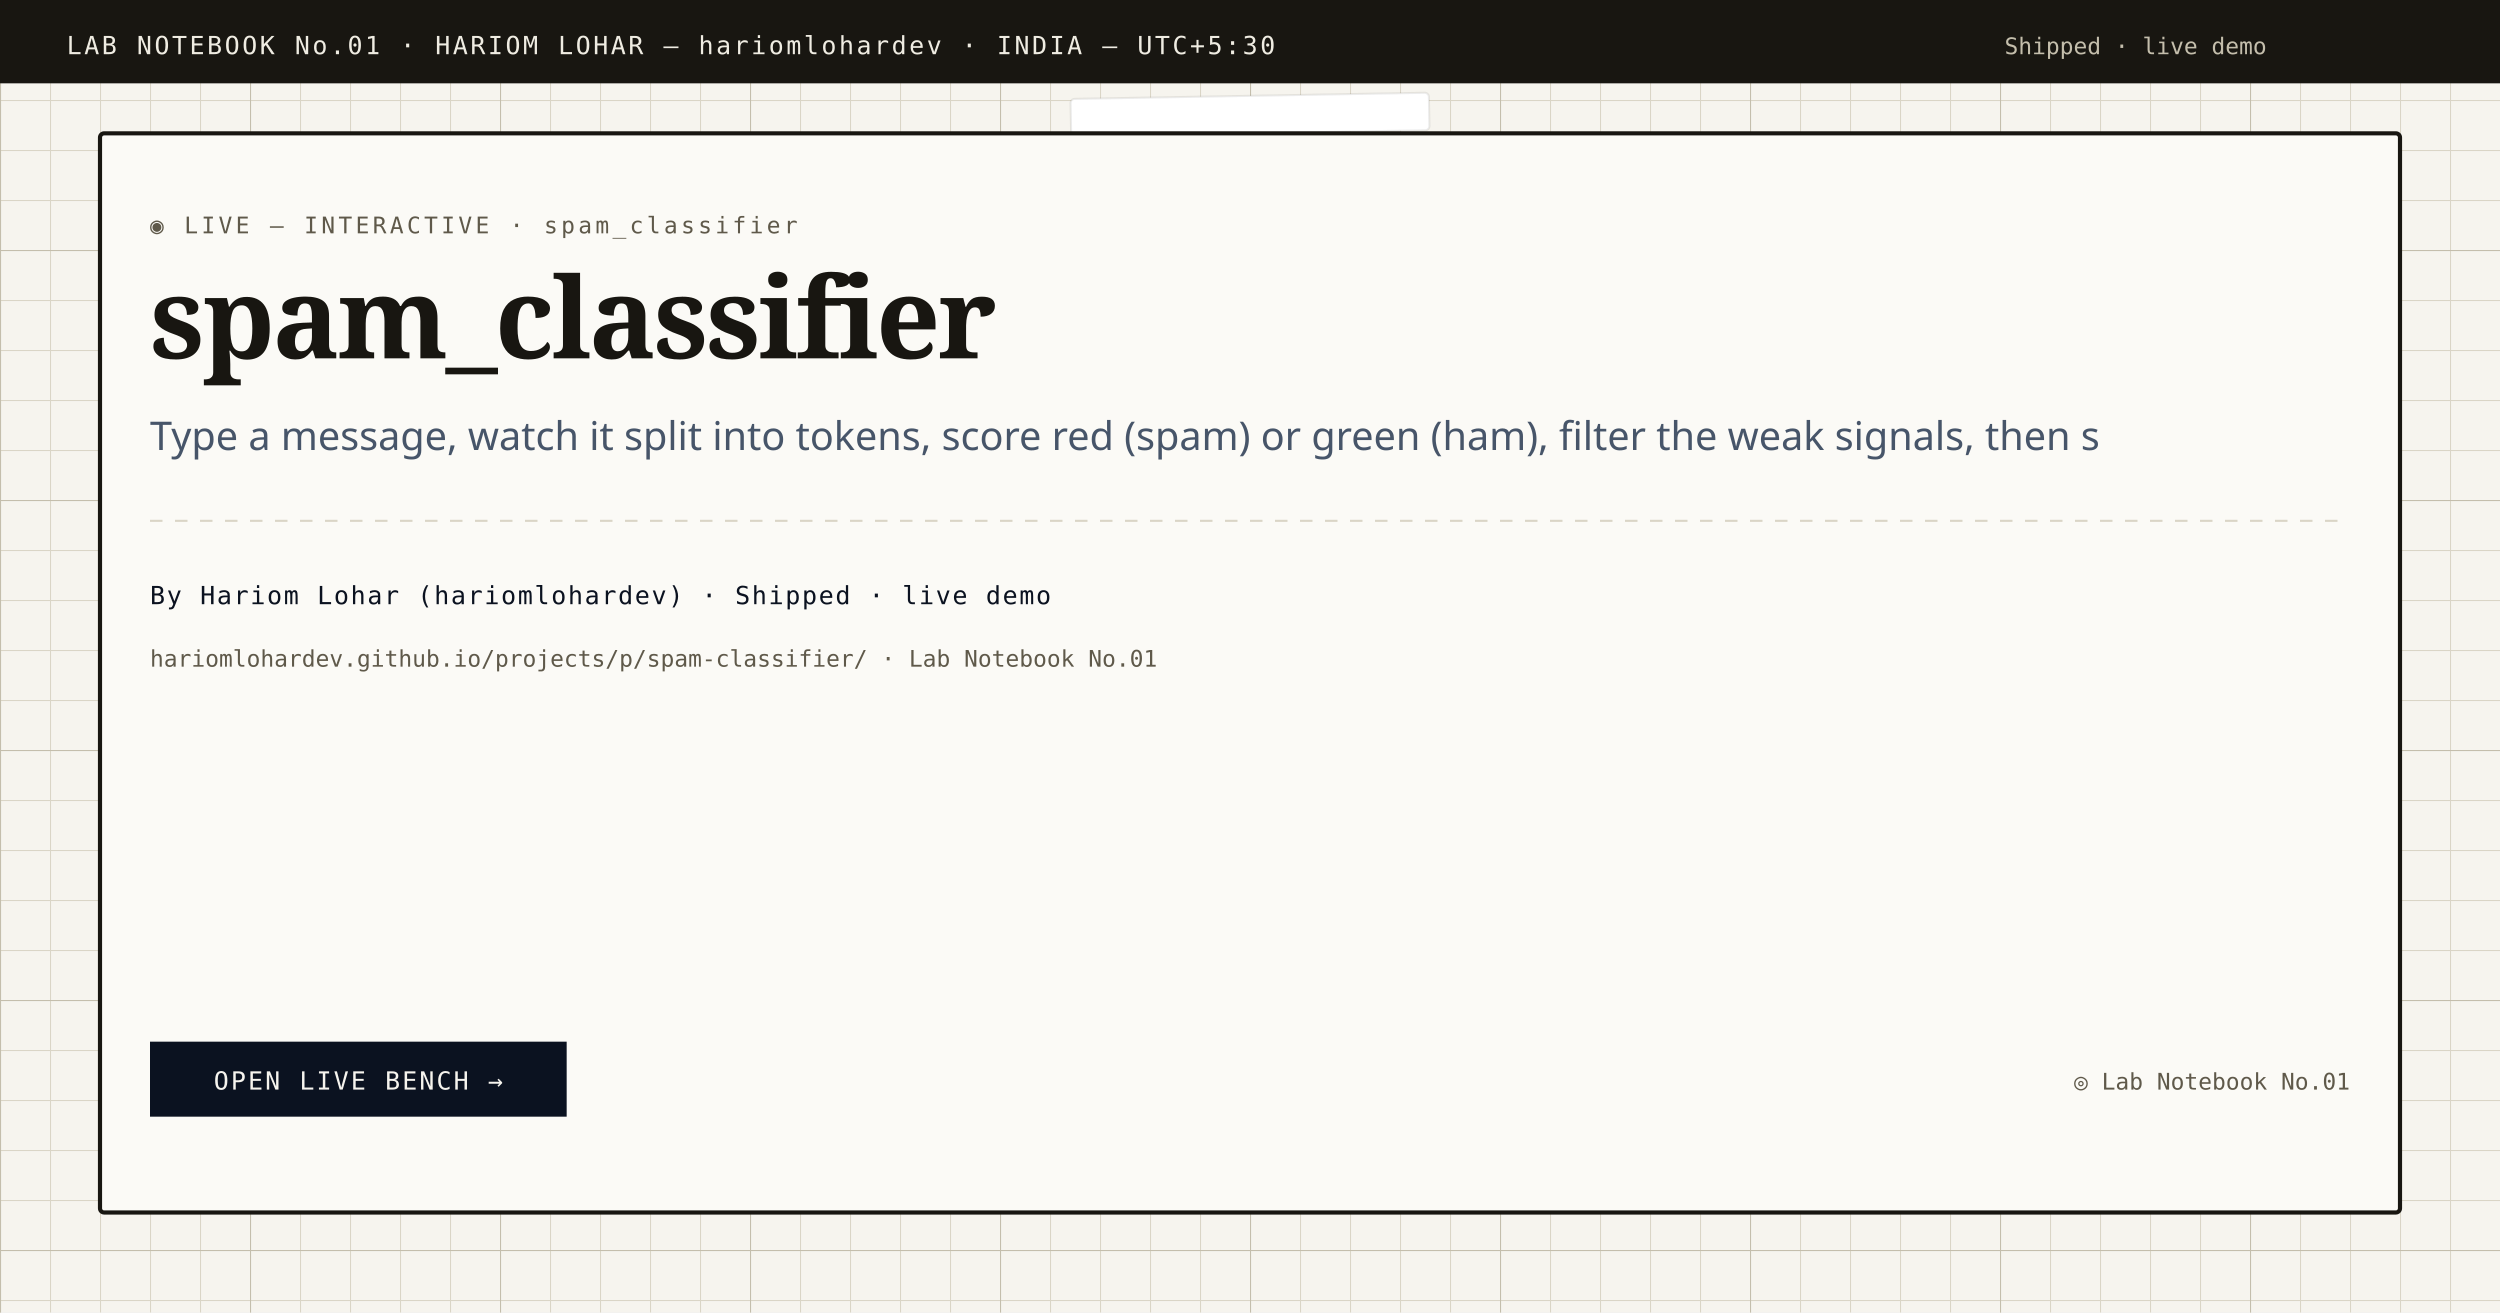
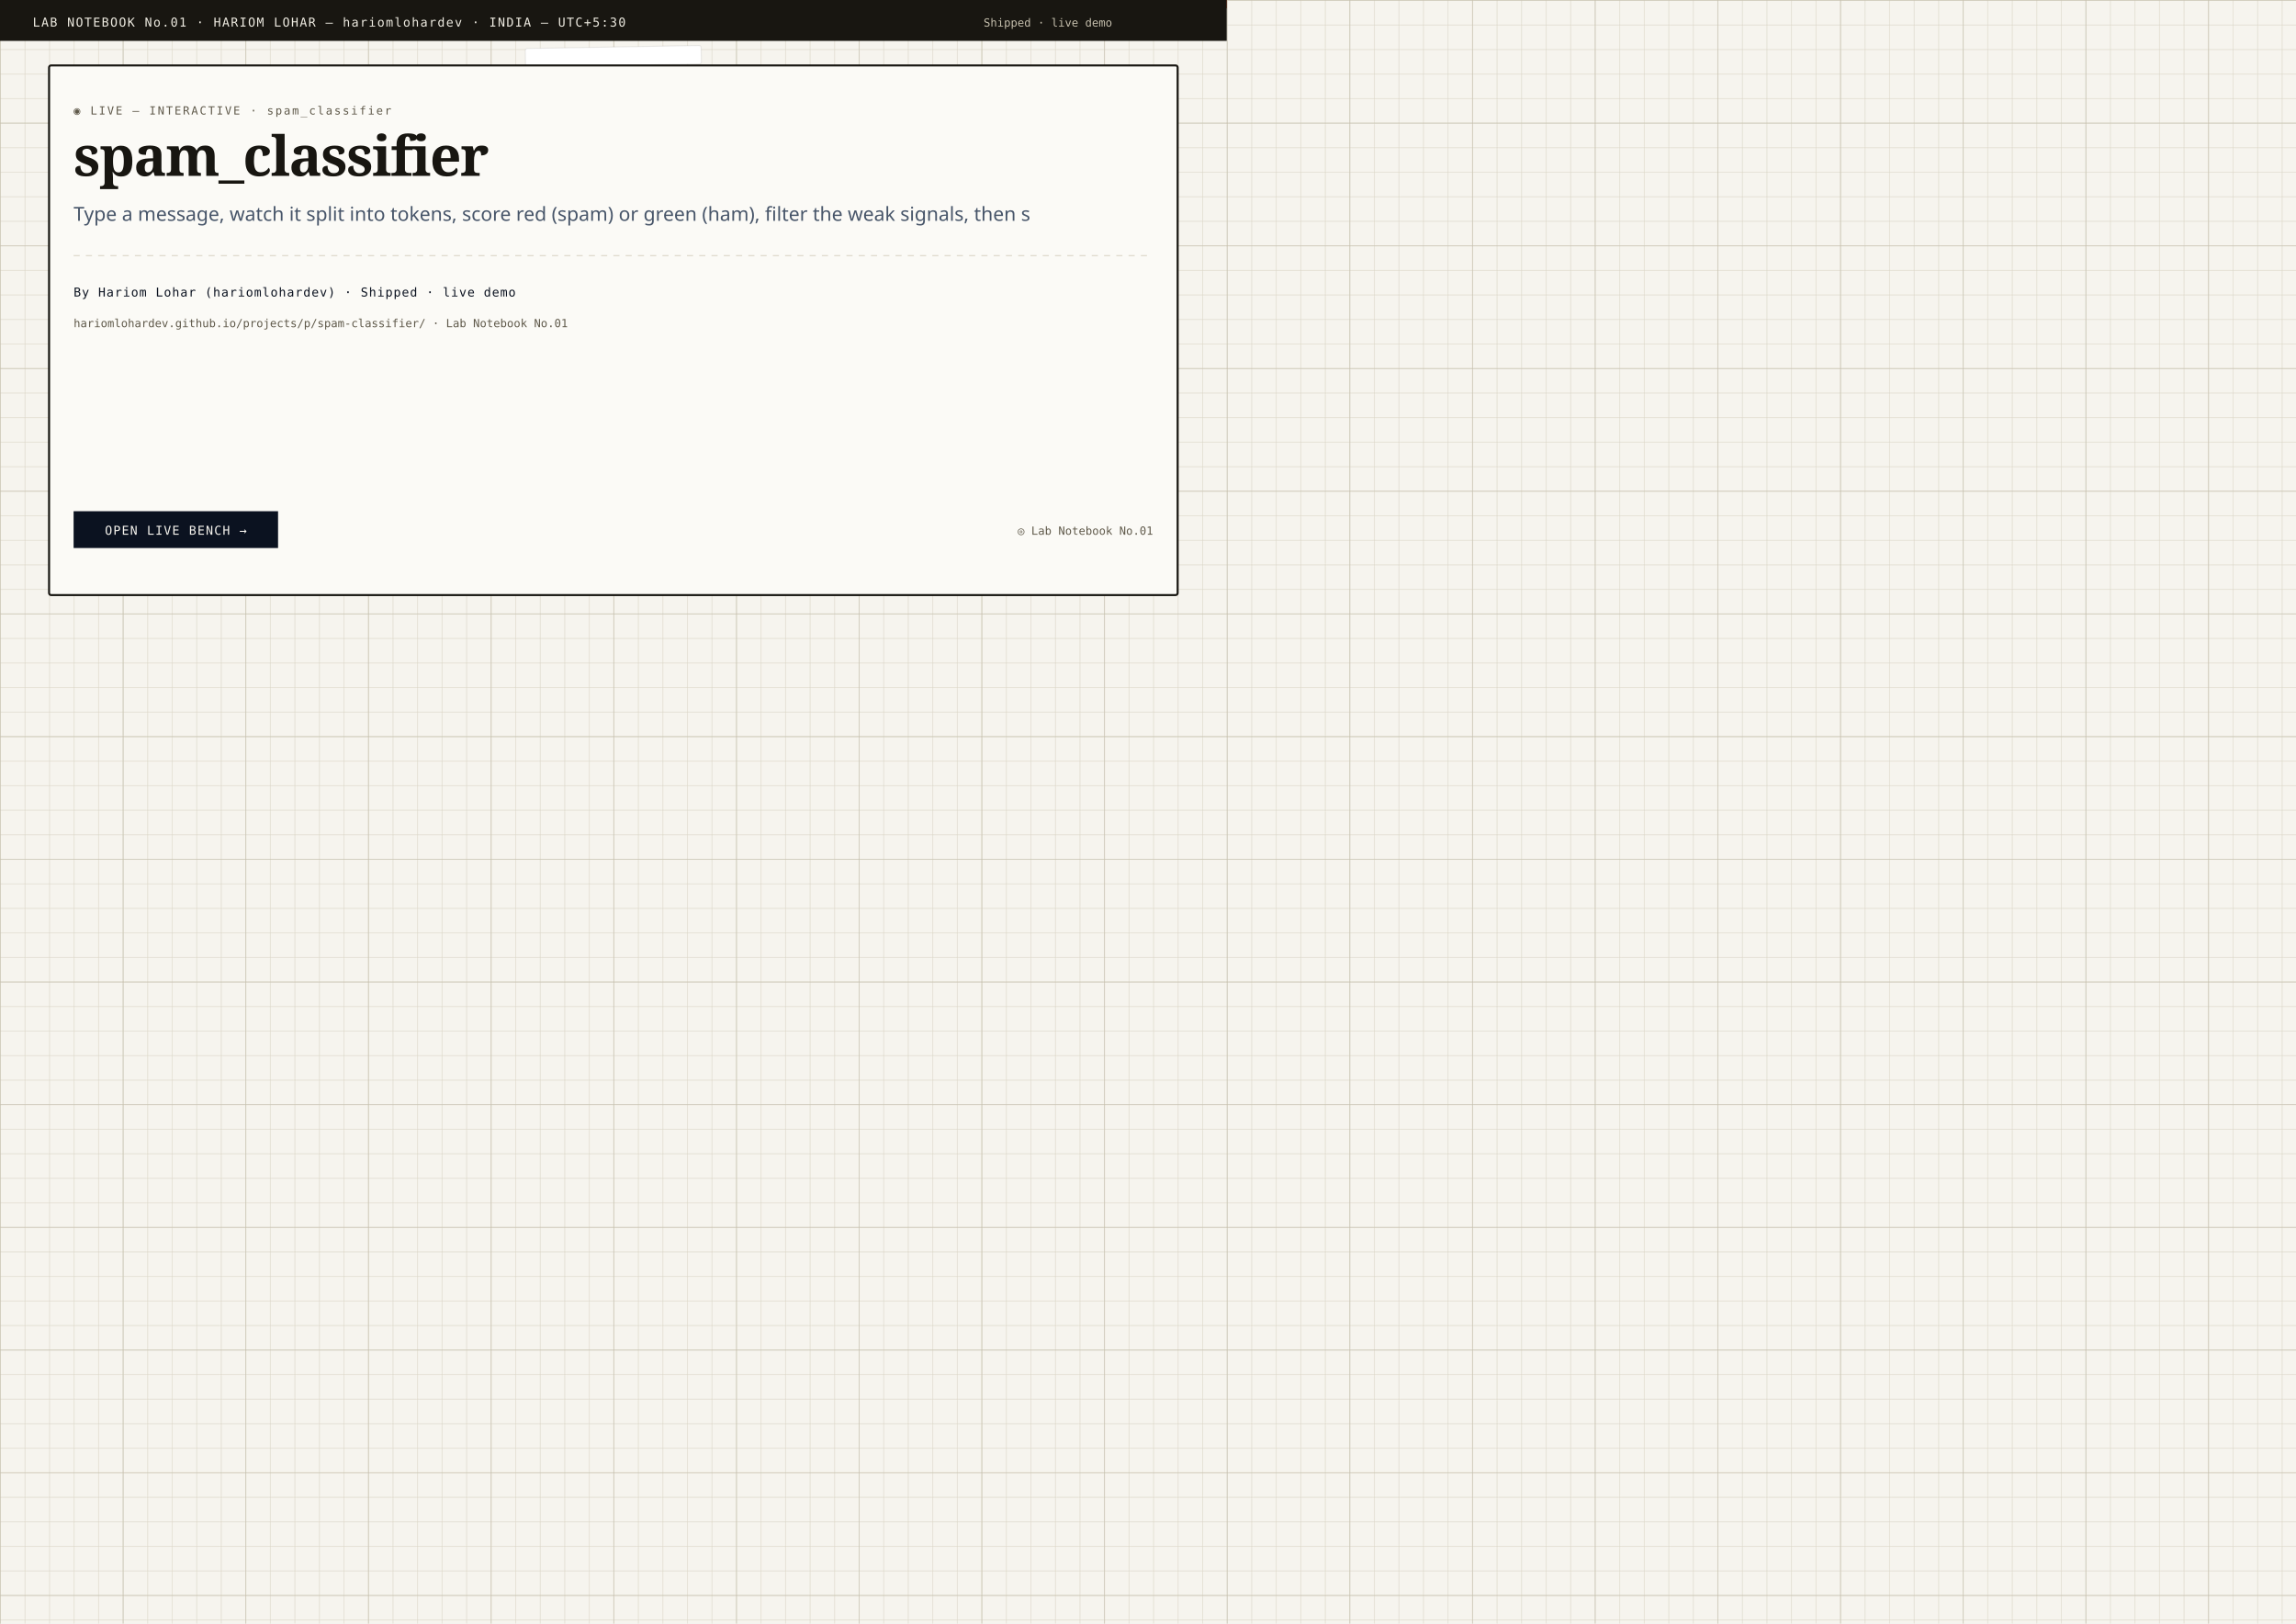
- <svg xmlns="http://www.w3.org/2000/svg" width="1200" height="630" viewBox="0 0 1200 630" role="img" aria-label="spam_classifier">
-   <rect width="1200" height="630" fill="#F6F4EE" />
+ <svg xmlns="http://www.w3.org/2000/svg" width="2246" height="1588" viewBox="0 0 2246 1588" role="img" aria-label="spam_classifier">
+   <rect width="2246" height="1588" fill="#F6F4EE" />
  <defs>
    <pattern id="g" width="24" height="24" patternUnits="userSpaceOnUse">
      <path d="M24 0 H0 V24" fill="none" stroke="#DAD5C6" stroke-width="1" />
    </pattern>
    <pattern id="g2" width="120" height="120" patternUnits="userSpaceOnUse">
      <path d="M120 0 H0 V120" fill="none" stroke="#C4BEAC" stroke-width="1" />
    </pattern>
  </defs>
-   <rect width="1200" height="630" fill="url(#g)" />
-   <rect width="1200" height="630" fill="url(#g2)" />
+   <rect width="2246" height="1588" fill="url(#g)" />
+   <rect width="2246" height="1588" fill="url(#g2)" />
  <rect x="0" y="0" width="1200" height="8" fill="#B93A13" />
  <rect x="0" y="8" width="1200" height="1" fill="#181611" opacity="0.12" />
  <rect x="0" y="0" width="1200" height="40" fill="#181611" />
  <text x="32" y="26" fill="#EFECE2" font-family="monospace" font-size="12" letter-spacing="1.2">LAB NOTEBOOK No.01 · HARIOM LOHAR — hariomlohardev · INDIA — UTC+5:30</text>
  <text x="1088" y="26" fill="#C4BEAC" font-family="monospace" font-size="11" text-anchor="end">Shipped · live demo</text>
  <rect x="514" y="46" width="172" height="18" rx="2" fill="#FFFFFF" stroke="rgba(24,22,17,0.08)" transform="rotate(-1 600 55)" />
  <rect x="48" y="64" width="1104" height="518" rx="2" fill="#FBFAF6" stroke="#181611" stroke-width="2" />
  <text x="72" y="112" fill="#5F594A" font-family="monospace" font-size="11" letter-spacing="1.6">◉ LIVE — INTERACTIVE · spam_classifier</text>
  <text x="72" y="172" fill="#181611" font-family="serif" font-size="54" font-weight="800" letter-spacing="-1.2">spam_classifier</text>
  <text x="72" y="216" fill="#475569" font-family="sans-serif" font-size="19" letter-spacing="0">Type a message, watch it split into tokens, score red (spam) or green (ham), filter the weak signals, then s</text>
  <line x1="72" y1="250" x2="1128" y2="250" stroke="#DAD5C6" stroke-width="1" stroke-dasharray="6 6" />
  <text x="72" y="290" fill="#0B1220" font-family="monospace" font-size="12" letter-spacing="0.8">By Hariom Lohar (hariomlohardev) · Shipped · live demo</text>
  <text x="72" y="320" fill="#5F594A" font-family="monospace" font-size="11">hariomlohardev.github.io/projects/p/spam-classifier/ · Lab Notebook No.01</text>
  <rect x="72" y="500" width="200" height="36" fill="#0B1220" />
  <text x="172" y="523" fill="#F6F4EE" font-family="monospace" font-size="12" text-anchor="middle" letter-spacing="1">OPEN LIVE BENCH →</text>
  <text x="1128" y="523" fill="#5F594A" font-family="monospace" font-size="11" text-anchor="end">◎ Lab Notebook No.01</text>
</svg>
